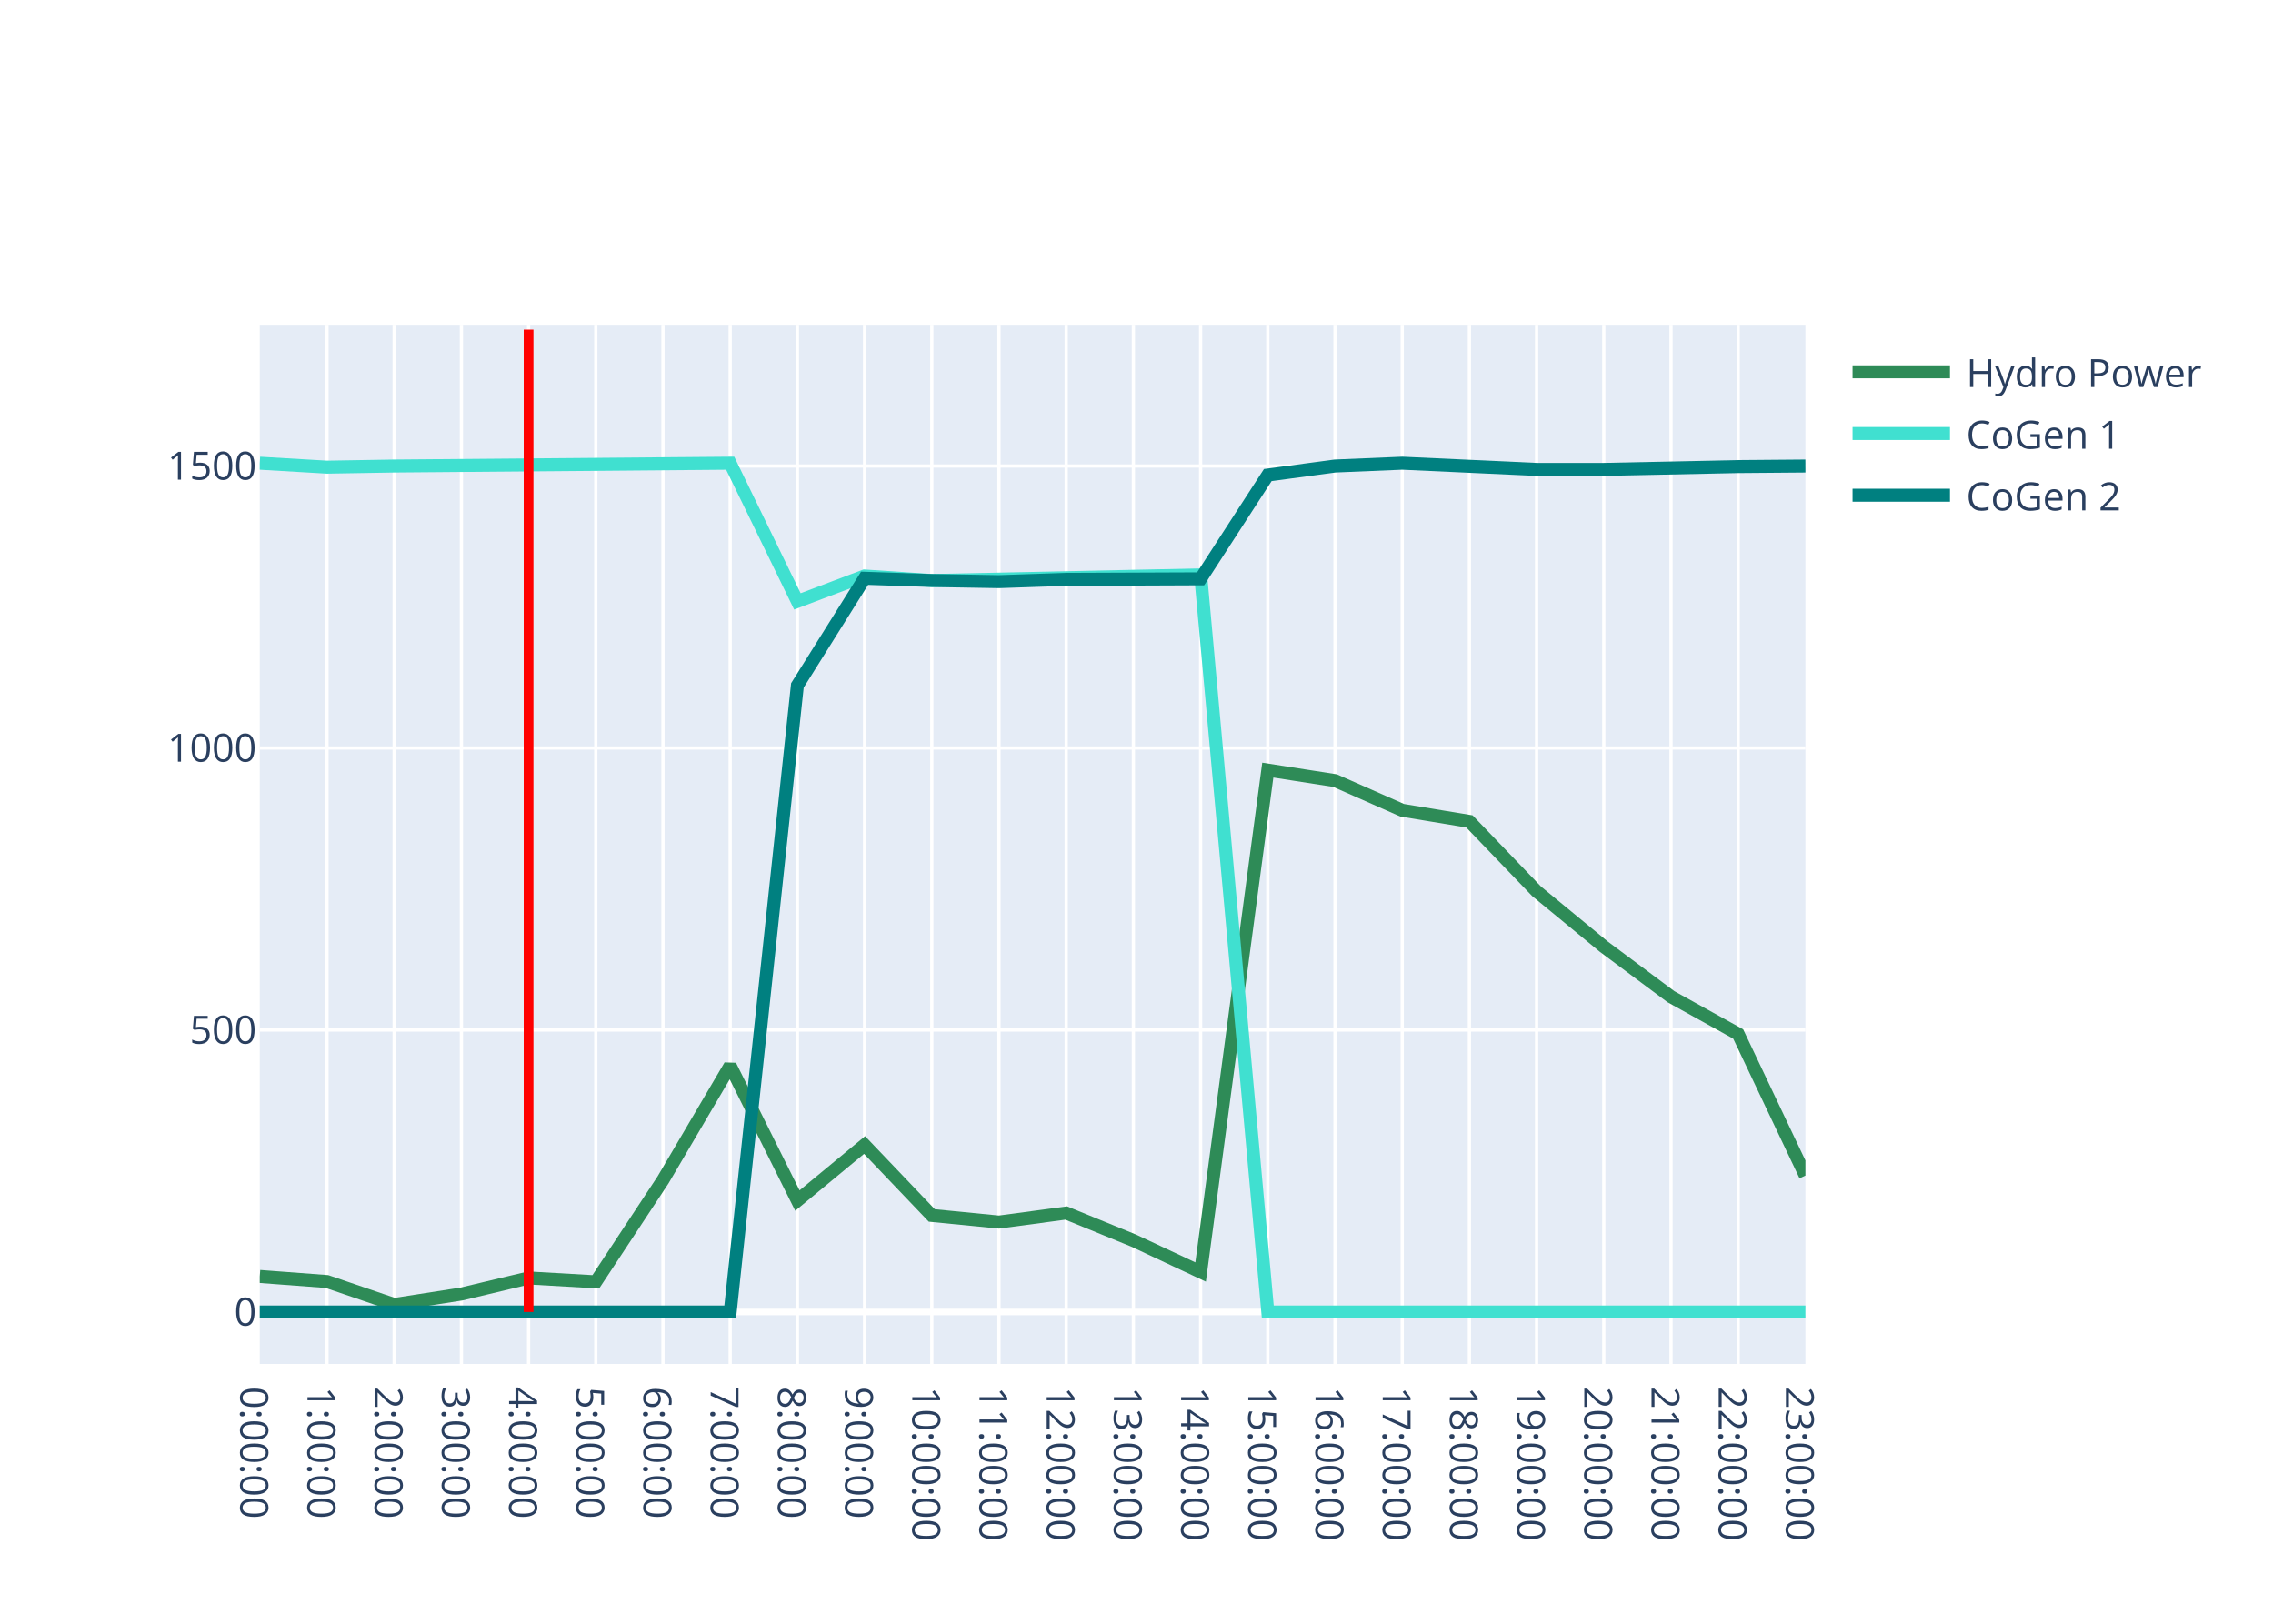
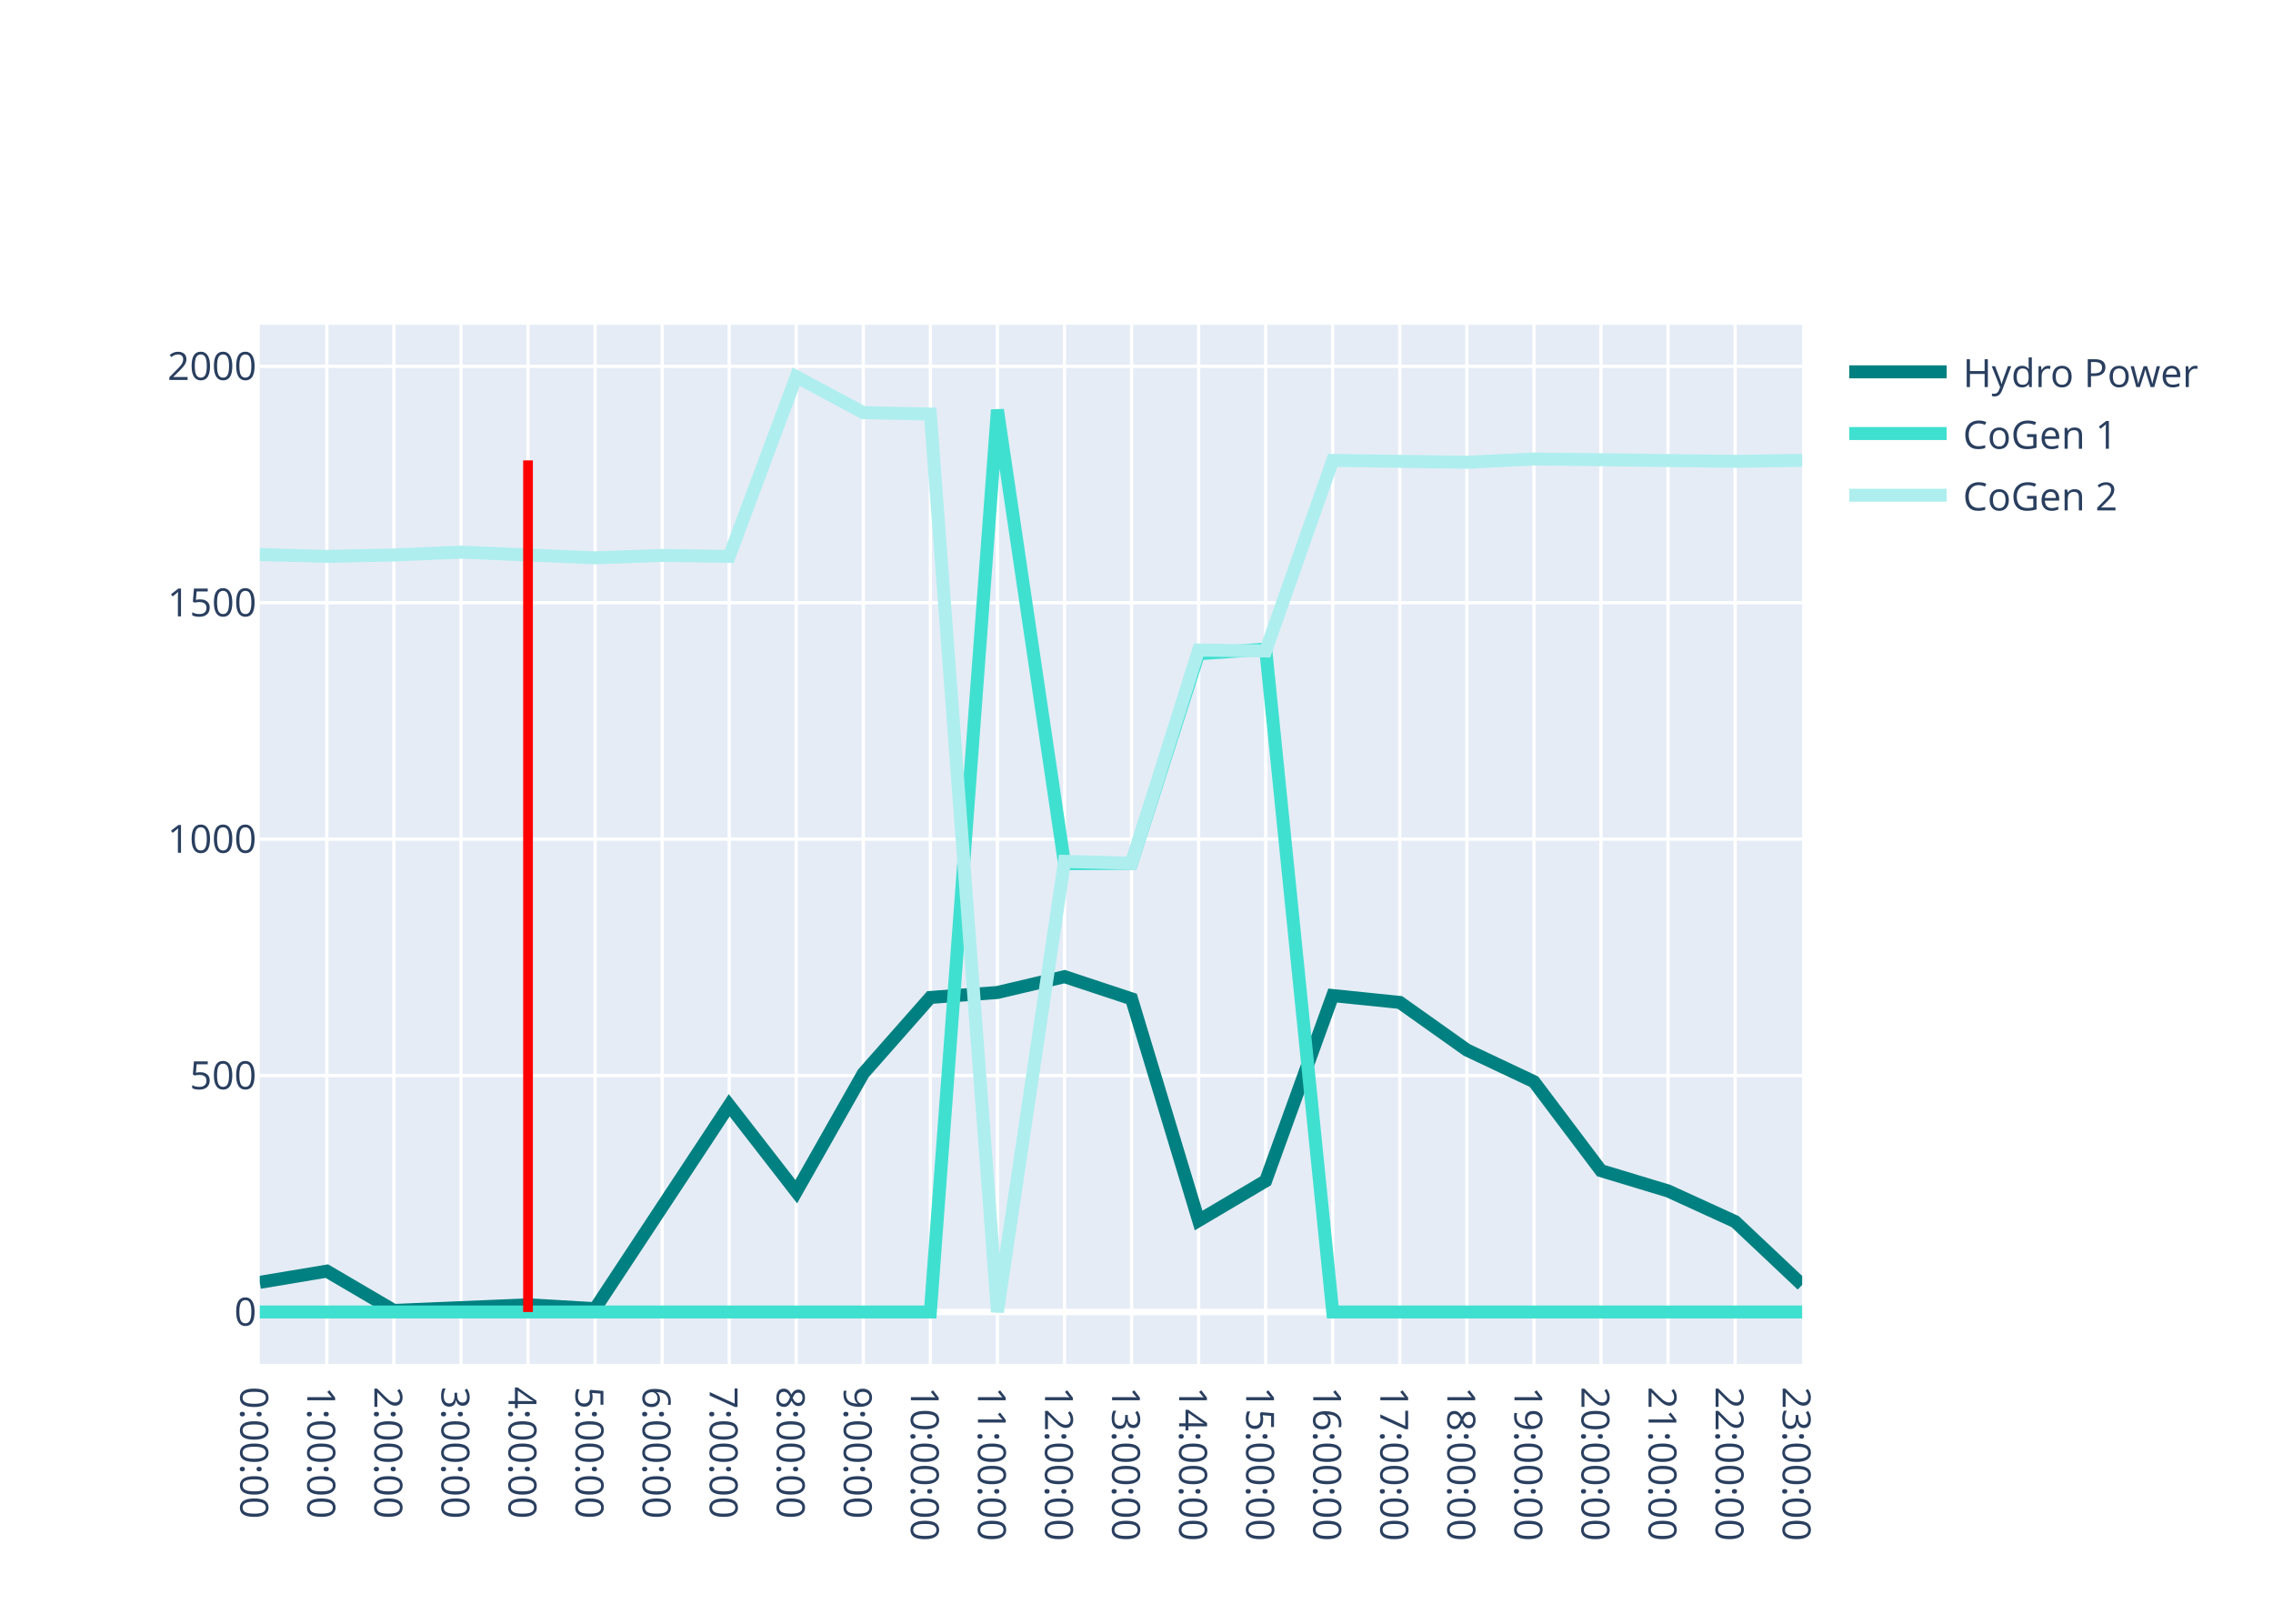
<svg xmlns="http://www.w3.org/2000/svg" class="main-svg" width="700" height="500" viewBox="0 0 700 500">
  <rect x="0" y="0" width="700" height="500" style="fill: rgb(255, 255, 255); fill-opacity: 1;" />
-   <defs id="defs-ece80f">
+   <defs id="defs-3ce0bd">
    <g class="clips">
-       <clipPath id="clipece80fxyplot" class="plotclip">
-         <rect width="476" height="320" />
-       </clipPath>
-       <clipPath class="axesclip" id="clipece80fx">
-         <rect x="80" y="0" width="476" height="500" />
-       </clipPath>
-       <clipPath class="axesclip" id="clipece80fy">
+       <clipPath id="clip3ce0bdxyplot" class="plotclip">
+         <rect width="475" height="320" />
+       </clipPath>
+       <clipPath class="axesclip" id="clip3ce0bdx">
+         <rect x="80" y="0" width="475" height="500" />
+       </clipPath>
+       <clipPath class="axesclip" id="clip3ce0bdy">
        <rect x="0" y="100" width="700" height="320" />
      </clipPath>
-       <clipPath class="axesclip" id="clipece80fxy">
-         <rect x="80" y="100" width="476" height="320" />
+       <clipPath class="axesclip" id="clip3ce0bdxy">
+         <rect x="80" y="100" width="475" height="320" />
      </clipPath>
    </g>
    <g class="gradients" />
  </defs>
  <g class="bglayer">
-     <rect class="bg" x="80" y="100" width="476" height="320" style="fill: rgb(229, 236, 246); fill-opacity: 1; stroke-width: 0;" />
+     <rect class="bg" x="80" y="100" width="475" height="320" style="fill: rgb(229, 236, 246); fill-opacity: 1; stroke-width: 0;" />
  </g>
  <g class="layer-below">
    <g class="imagelayer" />
    <g class="shapelayer" />
  </g>
  <g class="cartesianlayer">
    <g class="subplot xy">
      <g class="layer-subplot">
        <g class="shapelayer" />
        <g class="imagelayer" />
      </g>
      <g class="gridlayer">
        <g class="x">
-           <path class="xgrid crisp" transform="translate(100.7,0)" d="M0,100v320" style="stroke: rgb(255, 255, 255); stroke-opacity: 1; stroke-width: 1px;" />
-           <path class="xgrid crisp" transform="translate(121.39,0)" d="M0,100v320" style="stroke: rgb(255, 255, 255); stroke-opacity: 1; stroke-width: 1px;" />
-           <path class="xgrid crisp" transform="translate(142.09,0)" d="M0,100v320" style="stroke: rgb(255, 255, 255); stroke-opacity: 1; stroke-width: 1px;" />
-           <path class="xgrid crisp" transform="translate(162.78,0)" d="M0,100v320" style="stroke: rgb(255, 255, 255); stroke-opacity: 1; stroke-width: 1px;" />
-           <path class="xgrid crisp" transform="translate(183.48,0)" d="M0,100v320" style="stroke: rgb(255, 255, 255); stroke-opacity: 1; stroke-width: 1px;" />
-           <path class="xgrid crisp" transform="translate(204.17,0)" d="M0,100v320" style="stroke: rgb(255, 255, 255); stroke-opacity: 1; stroke-width: 1px;" />
-           <path class="xgrid crisp" transform="translate(224.87,0)" d="M0,100v320" style="stroke: rgb(255, 255, 255); stroke-opacity: 1; stroke-width: 1px;" />
-           <path class="xgrid crisp" transform="translate(245.57,0)" d="M0,100v320" style="stroke: rgb(255, 255, 255); stroke-opacity: 1; stroke-width: 1px;" />
-           <path class="xgrid crisp" transform="translate(266.26,0)" d="M0,100v320" style="stroke: rgb(255, 255, 255); stroke-opacity: 1; stroke-width: 1px;" />
-           <path class="xgrid crisp" transform="translate(286.96,0)" d="M0,100v320" style="stroke: rgb(255, 255, 255); stroke-opacity: 1; stroke-width: 1px;" />
-           <path class="xgrid crisp" transform="translate(307.65,0)" d="M0,100v320" style="stroke: rgb(255, 255, 255); stroke-opacity: 1; stroke-width: 1px;" />
-           <path class="xgrid crisp" transform="translate(328.35,0)" d="M0,100v320" style="stroke: rgb(255, 255, 255); stroke-opacity: 1; stroke-width: 1px;" />
-           <path class="xgrid crisp" transform="translate(349.04,0)" d="M0,100v320" style="stroke: rgb(255, 255, 255); stroke-opacity: 1; stroke-width: 1px;" />
-           <path class="xgrid crisp" transform="translate(369.74,0)" d="M0,100v320" style="stroke: rgb(255, 255, 255); stroke-opacity: 1; stroke-width: 1px;" />
-           <path class="xgrid crisp" transform="translate(390.43,0)" d="M0,100v320" style="stroke: rgb(255, 255, 255); stroke-opacity: 1; stroke-width: 1px;" />
-           <path class="xgrid crisp" transform="translate(411.13,0)" d="M0,100v320" style="stroke: rgb(255, 255, 255); stroke-opacity: 1; stroke-width: 1px;" />
-           <path class="xgrid crisp" transform="translate(431.83,0)" d="M0,100v320" style="stroke: rgb(255, 255, 255); stroke-opacity: 1; stroke-width: 1px;" />
-           <path class="xgrid crisp" transform="translate(452.52,0)" d="M0,100v320" style="stroke: rgb(255, 255, 255); stroke-opacity: 1; stroke-width: 1px;" />
-           <path class="xgrid crisp" transform="translate(473.22,0)" d="M0,100v320" style="stroke: rgb(255, 255, 255); stroke-opacity: 1; stroke-width: 1px;" />
-           <path class="xgrid crisp" transform="translate(493.91,0)" d="M0,100v320" style="stroke: rgb(255, 255, 255); stroke-opacity: 1; stroke-width: 1px;" />
-           <path class="xgrid crisp" transform="translate(514.61,0)" d="M0,100v320" style="stroke: rgb(255, 255, 255); stroke-opacity: 1; stroke-width: 1px;" />
-           <path class="xgrid crisp" transform="translate(535.3,0)" d="M0,100v320" style="stroke: rgb(255, 255, 255); stroke-opacity: 1; stroke-width: 1px;" />
+           <path class="xgrid crisp" transform="translate(100.65,0)" d="M0,100v320" style="stroke: rgb(255, 255, 255); stroke-opacity: 1; stroke-width: 1px;" />
+           <path class="xgrid crisp" transform="translate(121.3,0)" d="M0,100v320" style="stroke: rgb(255, 255, 255); stroke-opacity: 1; stroke-width: 1px;" />
+           <path class="xgrid crisp" transform="translate(141.96,0)" d="M0,100v320" style="stroke: rgb(255, 255, 255); stroke-opacity: 1; stroke-width: 1px;" />
+           <path class="xgrid crisp" transform="translate(162.61,0)" d="M0,100v320" style="stroke: rgb(255, 255, 255); stroke-opacity: 1; stroke-width: 1px;" />
+           <path class="xgrid crisp" transform="translate(183.26,0)" d="M0,100v320" style="stroke: rgb(255, 255, 255); stroke-opacity: 1; stroke-width: 1px;" />
+           <path class="xgrid crisp" transform="translate(203.91,0)" d="M0,100v320" style="stroke: rgb(255, 255, 255); stroke-opacity: 1; stroke-width: 1px;" />
+           <path class="xgrid crisp" transform="translate(224.57,0)" d="M0,100v320" style="stroke: rgb(255, 255, 255); stroke-opacity: 1; stroke-width: 1px;" />
+           <path class="xgrid crisp" transform="translate(245.22,0)" d="M0,100v320" style="stroke: rgb(255, 255, 255); stroke-opacity: 1; stroke-width: 1px;" />
+           <path class="xgrid crisp" transform="translate(265.87,0)" d="M0,100v320" style="stroke: rgb(255, 255, 255); stroke-opacity: 1; stroke-width: 1px;" />
+           <path class="xgrid crisp" transform="translate(286.52,0)" d="M0,100v320" style="stroke: rgb(255, 255, 255); stroke-opacity: 1; stroke-width: 1px;" />
+           <path class="xgrid crisp" transform="translate(307.17,0)" d="M0,100v320" style="stroke: rgb(255, 255, 255); stroke-opacity: 1; stroke-width: 1px;" />
+           <path class="xgrid crisp" transform="translate(327.83,0)" d="M0,100v320" style="stroke: rgb(255, 255, 255); stroke-opacity: 1; stroke-width: 1px;" />
+           <path class="xgrid crisp" transform="translate(348.48,0)" d="M0,100v320" style="stroke: rgb(255, 255, 255); stroke-opacity: 1; stroke-width: 1px;" />
+           <path class="xgrid crisp" transform="translate(369.13,0)" d="M0,100v320" style="stroke: rgb(255, 255, 255); stroke-opacity: 1; stroke-width: 1px;" />
+           <path class="xgrid crisp" transform="translate(389.78,0)" d="M0,100v320" style="stroke: rgb(255, 255, 255); stroke-opacity: 1; stroke-width: 1px;" />
+           <path class="xgrid crisp" transform="translate(410.43,0)" d="M0,100v320" style="stroke: rgb(255, 255, 255); stroke-opacity: 1; stroke-width: 1px;" />
+           <path class="xgrid crisp" transform="translate(431.09,0)" d="M0,100v320" style="stroke: rgb(255, 255, 255); stroke-opacity: 1; stroke-width: 1px;" />
+           <path class="xgrid crisp" transform="translate(451.74,0)" d="M0,100v320" style="stroke: rgb(255, 255, 255); stroke-opacity: 1; stroke-width: 1px;" />
+           <path class="xgrid crisp" transform="translate(472.39,0)" d="M0,100v320" style="stroke: rgb(255, 255, 255); stroke-opacity: 1; stroke-width: 1px;" />
+           <path class="xgrid crisp" transform="translate(493.04,0)" d="M0,100v320" style="stroke: rgb(255, 255, 255); stroke-opacity: 1; stroke-width: 1px;" />
+           <path class="xgrid crisp" transform="translate(513.7,0)" d="M0,100v320" style="stroke: rgb(255, 255, 255); stroke-opacity: 1; stroke-width: 1px;" />
+           <path class="xgrid crisp" transform="translate(534.35,0)" d="M0,100v320" style="stroke: rgb(255, 255, 255); stroke-opacity: 1; stroke-width: 1px;" />
        </g>
        <g class="y">
-           <path class="ygrid crisp" transform="translate(0,317.17)" d="M80,0h476" style="stroke: rgb(255, 255, 255); stroke-opacity: 1; stroke-width: 1px;" />
-           <path class="ygrid crisp" transform="translate(0,230.34)" d="M80,0h476" style="stroke: rgb(255, 255, 255); stroke-opacity: 1; stroke-width: 1px;" />
-           <path class="ygrid crisp" transform="translate(0,143.51)" d="M80,0h476" style="stroke: rgb(255, 255, 255); stroke-opacity: 1; stroke-width: 1px;" />
+           <path class="ygrid crisp" transform="translate(0,331.2)" d="M80,0h475" style="stroke: rgb(255, 255, 255); stroke-opacity: 1; stroke-width: 1px;" />
+           <path class="ygrid crisp" transform="translate(0,258.4)" d="M80,0h475" style="stroke: rgb(255, 255, 255); stroke-opacity: 1; stroke-width: 1px;" />
+           <path class="ygrid crisp" transform="translate(0,185.6)" d="M80,0h475" style="stroke: rgb(255, 255, 255); stroke-opacity: 1; stroke-width: 1px;" />
+           <path class="ygrid crisp" transform="translate(0,112.8)" d="M80,0h475" style="stroke: rgb(255, 255, 255); stroke-opacity: 1; stroke-width: 1px;" />
        </g>
      </g>
      <g class="zerolinelayer">
-         <path class="yzl zl crisp" transform="translate(0,404)" d="M80,0h476" style="stroke: rgb(255, 255, 255); stroke-opacity: 1; stroke-width: 2px;" />
+         <path class="yzl zl crisp" transform="translate(0,404)" d="M80,0h475" style="stroke: rgb(255, 255, 255); stroke-opacity: 1; stroke-width: 2px;" />
      </g>
      <path class="xlines-below" />
      <path class="ylines-below" />
      <g class="overlines-below" />
      <g class="xaxislayer-below" />
      <g class="yaxislayer-below" />
      <g class="overaxes-below" />
-       <g class="plot" transform="translate(80, 100)" clip-path="url('#clipece80fxyplot')">
+       <g class="plot" transform="translate(80, 100)" clip-path="url('#clip3ce0bdxyplot')">
        <g class="scatterlayer mlayer">
-           <g class="trace scatter traceb39b62" style="stroke-miterlimit: 2; opacity: 1;">
+           <g class="trace scatter tracea9aa36" style="stroke-miterlimit: 2; opacity: 1;">
            <g class="fills" />
            <g class="errorbars" />
            <g class="lines">
-               <path class="js-line" d="M0,293.06L20.7,294.62L41.39,301.7L62.09,298.47L82.78,293.52L103.48,294.71L124.17,263.35L144.87,228.15L165.57,269.69L186.26,252.58L206.96,274.27L227.65,276.31L248.35,273.52L269.04,281.98L289.74,291.69L310.43,137.14L331.13,140.37L351.83,149.51L372.52,152.93L393.22,174.47L413.91,191.5L434.61,206.92L455.3,218.39L476,261.99" style="vector-effect: non-scaling-stroke; fill: none; stroke: rgb(46, 139, 87); stroke-opacity: 1; stroke-width: 4px; opacity: 1;" />
+               <path class="js-line" d="M0,294.87L20.65,291.42L41.3,303.53L82.61,301.79L103.26,302.98L144.57,240.35L165.22,266.96L185.87,230.53L206.52,207.14L227.17,205.62L247.83,200.74L268.48,207.57L289.13,275.84L309.78,263.62L330.43,206.56L351.09,208.68L371.74,223.33L392.39,233.08L413.04,260.48L433.7,266.73L454.35,276.17L475,295.64" style="vector-effect: non-scaling-stroke; fill: none; stroke: rgb(0, 128, 128); stroke-opacity: 1; stroke-width: 4px; opacity: 1;" />
            </g>
            <g class="points" />
            <g class="text" />
          </g>
-           <g class="trace scatter traced42eea" style="stroke-miterlimit: 2; opacity: 1;">
+           <g class="trace scatter trace22ade8" style="stroke-miterlimit: 2; opacity: 1;">
            <g class="fills" />
            <g class="errorbars" />
            <g class="lines">
-               <path class="js-line" d="M0,42.64L20.7,43.86L41.39,43.51L144.87,42.64L165.57,85.19L186.26,77.37L206.96,78.76L289.74,77.03L310.43,304L476,304" style="vector-effect: non-scaling-stroke; fill: none; stroke: rgb(64, 224, 208); stroke-opacity: 1; stroke-width: 4px; opacity: 1;" />
+               <path class="js-line" d="M0,304L206.52,304L227.17,26.19L247.83,165.97L268.48,165.82L289.13,101.32L309.78,99.87L330.43,304L351.09,304L475,304" style="vector-effect: non-scaling-stroke; fill: none; stroke: rgb(64, 224, 208); stroke-opacity: 1; stroke-width: 4px; opacity: 1;" />
            </g>
            <g class="points" />
            <g class="text" />
          </g>
-           <g class="trace scatter trace60bdf7" style="stroke-miterlimit: 2; opacity: 1;">
+           <g class="trace scatter tracece4e6c" style="stroke-miterlimit: 2; opacity: 1;">
            <g class="fills" />
            <g class="errorbars" />
            <g class="lines">
-               <path class="js-line" d="M0,304L144.87,304L165.57,111.06L186.26,78.07L206.96,78.76L227.65,79.11L248.35,78.41L289.74,78.24L310.43,46.29L331.13,43.51L351.83,42.64L393.22,44.55L413.91,44.55L455.3,43.68L476,43.51" style="vector-effect: non-scaling-stroke; fill: none; stroke: rgb(0, 128, 128); stroke-opacity: 1; stroke-width: 4px; opacity: 1;" />
+               <path class="js-line" d="M0,70.75L20.65,71.33L41.3,70.89L61.96,70.02L82.61,70.89L103.26,71.77L123.91,71.04L144.57,71.33L165.22,16L185.87,27.07L206.52,27.5L227.17,304L247.83,165.24L268.48,165.82L289.13,100.16L309.78,100.45L330.43,41.77L371.74,42.35L392.39,41.33L454.35,42.06L475,41.77" style="vector-effect: non-scaling-stroke; fill: none; stroke: rgb(175, 238, 238); stroke-opacity: 1; stroke-width: 4px; opacity: 1;" />
            </g>
            <g class="points" />
            <g class="text" />
          </g>
        </g>
      </g>
      <g class="overplot" />
      <path class="xlines-above crisp" d="M0,0" style="fill: none;" />
      <path class="ylines-above crisp" d="M0,0" style="fill: none;" />
      <g class="overlines-above" />
      <g class="xaxislayer-above">
        <g class="xtick">
          <text text-anchor="start" x="0" y="433" transform="translate(80,0) rotate(90,0,427)" style="font-family: 'Open Sans', verdana, arial, sans-serif; font-size: 12px; fill: rgb(42, 63, 95); fill-opacity: 1; white-space: pre;">0:00:00</text>
        </g>
        <g class="xtick">
-           <text text-anchor="start" x="0" y="433" transform="translate(100.7,0) rotate(90,0,427)" style="font-family: 'Open Sans', verdana, arial, sans-serif; font-size: 12px; fill: rgb(42, 63, 95); fill-opacity: 1; white-space: pre;">1:00:00</text>
-         </g>
-         <g class="xtick">
-           <text text-anchor="start" x="0" y="433" transform="translate(121.39,0) rotate(90,0,427)" style="font-family: 'Open Sans', verdana, arial, sans-serif; font-size: 12px; fill: rgb(42, 63, 95); fill-opacity: 1; white-space: pre;">2:00:00</text>
-         </g>
-         <g class="xtick">
-           <text text-anchor="start" x="0" y="433" transform="translate(142.09,0) rotate(90,0,427)" style="font-family: 'Open Sans', verdana, arial, sans-serif; font-size: 12px; fill: rgb(42, 63, 95); fill-opacity: 1; white-space: pre;">3:00:00</text>
-         </g>
-         <g class="xtick">
-           <text text-anchor="start" x="0" y="433" transform="translate(162.78,0) rotate(90,0,427)" style="font-family: 'Open Sans', verdana, arial, sans-serif; font-size: 12px; fill: rgb(42, 63, 95); fill-opacity: 1; white-space: pre;">4:00:00</text>
-         </g>
-         <g class="xtick">
-           <text text-anchor="start" x="0" y="433" transform="translate(183.48,0) rotate(90,0,427)" style="font-family: 'Open Sans', verdana, arial, sans-serif; font-size: 12px; fill: rgb(42, 63, 95); fill-opacity: 1; white-space: pre;">5:00:00</text>
-         </g>
-         <g class="xtick">
-           <text text-anchor="start" x="0" y="433" transform="translate(204.17,0) rotate(90,0,427)" style="font-family: 'Open Sans', verdana, arial, sans-serif; font-size: 12px; fill: rgb(42, 63, 95); fill-opacity: 1; white-space: pre;">6:00:00</text>
-         </g>
-         <g class="xtick">
-           <text text-anchor="start" x="0" y="433" transform="translate(224.87,0) rotate(90,0,427)" style="font-family: 'Open Sans', verdana, arial, sans-serif; font-size: 12px; fill: rgb(42, 63, 95); fill-opacity: 1; white-space: pre;">7:00:00</text>
-         </g>
-         <g class="xtick">
-           <text text-anchor="start" x="0" y="433" transform="translate(245.57,0) rotate(90,0,427)" style="font-family: 'Open Sans', verdana, arial, sans-serif; font-size: 12px; fill: rgb(42, 63, 95); fill-opacity: 1; white-space: pre;">8:00:00</text>
-         </g>
-         <g class="xtick">
-           <text text-anchor="start" x="0" y="433" transform="translate(266.26,0) rotate(90,0,427)" style="font-family: 'Open Sans', verdana, arial, sans-serif; font-size: 12px; fill: rgb(42, 63, 95); fill-opacity: 1; white-space: pre;">9:00:00</text>
-         </g>
-         <g class="xtick">
-           <text text-anchor="start" x="0" y="433" transform="translate(286.96,0) rotate(90,0,427)" style="font-family: 'Open Sans', verdana, arial, sans-serif; font-size: 12px; fill: rgb(42, 63, 95); fill-opacity: 1; white-space: pre;">10:00:00</text>
-         </g>
-         <g class="xtick">
-           <text text-anchor="start" x="0" y="433" transform="translate(307.65,0) rotate(90,0,427)" style="font-family: 'Open Sans', verdana, arial, sans-serif; font-size: 12px; fill: rgb(42, 63, 95); fill-opacity: 1; white-space: pre;">11:00:00</text>
-         </g>
-         <g class="xtick">
-           <text text-anchor="start" x="0" y="433" transform="translate(328.35,0) rotate(90,0,427)" style="font-family: 'Open Sans', verdana, arial, sans-serif; font-size: 12px; fill: rgb(42, 63, 95); fill-opacity: 1; white-space: pre;">12:00:00</text>
-         </g>
-         <g class="xtick">
-           <text text-anchor="start" x="0" y="433" transform="translate(349.04,0) rotate(90,0,427)" style="font-family: 'Open Sans', verdana, arial, sans-serif; font-size: 12px; fill: rgb(42, 63, 95); fill-opacity: 1; white-space: pre;">13:00:00</text>
-         </g>
-         <g class="xtick">
-           <text text-anchor="start" x="0" y="433" transform="translate(369.74,0) rotate(90,0,427)" style="font-family: 'Open Sans', verdana, arial, sans-serif; font-size: 12px; fill: rgb(42, 63, 95); fill-opacity: 1; white-space: pre;">14:00:00</text>
-         </g>
-         <g class="xtick">
-           <text text-anchor="start" x="0" y="433" transform="translate(390.43,0) rotate(90,0,427)" style="font-family: 'Open Sans', verdana, arial, sans-serif; font-size: 12px; fill: rgb(42, 63, 95); fill-opacity: 1; white-space: pre;">15:00:00</text>
-         </g>
-         <g class="xtick">
-           <text text-anchor="start" x="0" y="433" transform="translate(411.13,0) rotate(90,0,427)" style="font-family: 'Open Sans', verdana, arial, sans-serif; font-size: 12px; fill: rgb(42, 63, 95); fill-opacity: 1; white-space: pre;">16:00:00</text>
-         </g>
-         <g class="xtick">
-           <text text-anchor="start" x="0" y="433" transform="translate(431.83,0) rotate(90,0,427)" style="font-family: 'Open Sans', verdana, arial, sans-serif; font-size: 12px; fill: rgb(42, 63, 95); fill-opacity: 1; white-space: pre;">17:00:00</text>
-         </g>
-         <g class="xtick">
-           <text text-anchor="start" x="0" y="433" transform="translate(452.52,0) rotate(90,0,427)" style="font-family: 'Open Sans', verdana, arial, sans-serif; font-size: 12px; fill: rgb(42, 63, 95); fill-opacity: 1; white-space: pre;">18:00:00</text>
-         </g>
-         <g class="xtick">
-           <text text-anchor="start" x="0" y="433" transform="translate(473.22,0) rotate(90,0,427)" style="font-family: 'Open Sans', verdana, arial, sans-serif; font-size: 12px; fill: rgb(42, 63, 95); fill-opacity: 1; white-space: pre;">19:00:00</text>
-         </g>
-         <g class="xtick">
-           <text text-anchor="start" x="0" y="433" transform="translate(493.91,0) rotate(90,0,427)" style="font-family: 'Open Sans', verdana, arial, sans-serif; font-size: 12px; fill: rgb(42, 63, 95); fill-opacity: 1; white-space: pre;">20:00:00</text>
-         </g>
-         <g class="xtick">
-           <text text-anchor="start" x="0" y="433" transform="translate(514.61,0) rotate(90,0,427)" style="font-family: 'Open Sans', verdana, arial, sans-serif; font-size: 12px; fill: rgb(42, 63, 95); fill-opacity: 1; white-space: pre;">21:00:00</text>
-         </g>
-         <g class="xtick">
-           <text text-anchor="start" x="0" y="433" transform="translate(535.3,0) rotate(90,0,427)" style="font-family: 'Open Sans', verdana, arial, sans-serif; font-size: 12px; fill: rgb(42, 63, 95); fill-opacity: 1; white-space: pre;">22:00:00</text>
-         </g>
-         <g class="xtick">
-           <text text-anchor="start" x="0" y="433" transform="translate(556,0) rotate(90,0,427)" style="font-family: 'Open Sans', verdana, arial, sans-serif; font-size: 12px; fill: rgb(42, 63, 95); fill-opacity: 1; white-space: pre;">23:00:00</text>
+           <text text-anchor="start" x="0" y="433" transform="translate(100.65,0) rotate(90,0,427)" style="font-family: 'Open Sans', verdana, arial, sans-serif; font-size: 12px; fill: rgb(42, 63, 95); fill-opacity: 1; white-space: pre;">1:00:00</text>
+         </g>
+         <g class="xtick">
+           <text text-anchor="start" x="0" y="433" transform="translate(121.3,0) rotate(90,0,427)" style="font-family: 'Open Sans', verdana, arial, sans-serif; font-size: 12px; fill: rgb(42, 63, 95); fill-opacity: 1; white-space: pre;">2:00:00</text>
+         </g>
+         <g class="xtick">
+           <text text-anchor="start" x="0" y="433" transform="translate(141.96,0) rotate(90,0,427)" style="font-family: 'Open Sans', verdana, arial, sans-serif; font-size: 12px; fill: rgb(42, 63, 95); fill-opacity: 1; white-space: pre;">3:00:00</text>
+         </g>
+         <g class="xtick">
+           <text text-anchor="start" x="0" y="433" transform="translate(162.61,0) rotate(90,0,427)" style="font-family: 'Open Sans', verdana, arial, sans-serif; font-size: 12px; fill: rgb(42, 63, 95); fill-opacity: 1; white-space: pre;">4:00:00</text>
+         </g>
+         <g class="xtick">
+           <text text-anchor="start" x="0" y="433" transform="translate(183.26,0) rotate(90,0,427)" style="font-family: 'Open Sans', verdana, arial, sans-serif; font-size: 12px; fill: rgb(42, 63, 95); fill-opacity: 1; white-space: pre;">5:00:00</text>
+         </g>
+         <g class="xtick">
+           <text text-anchor="start" x="0" y="433" transform="translate(203.91,0) rotate(90,0,427)" style="font-family: 'Open Sans', verdana, arial, sans-serif; font-size: 12px; fill: rgb(42, 63, 95); fill-opacity: 1; white-space: pre;">6:00:00</text>
+         </g>
+         <g class="xtick">
+           <text text-anchor="start" x="0" y="433" transform="translate(224.57,0) rotate(90,0,427)" style="font-family: 'Open Sans', verdana, arial, sans-serif; font-size: 12px; fill: rgb(42, 63, 95); fill-opacity: 1; white-space: pre;">7:00:00</text>
+         </g>
+         <g class="xtick">
+           <text text-anchor="start" x="0" y="433" transform="translate(245.22,0) rotate(90,0,427)" style="font-family: 'Open Sans', verdana, arial, sans-serif; font-size: 12px; fill: rgb(42, 63, 95); fill-opacity: 1; white-space: pre;">8:00:00</text>
+         </g>
+         <g class="xtick">
+           <text text-anchor="start" x="0" y="433" transform="translate(265.87,0) rotate(90,0,427)" style="font-family: 'Open Sans', verdana, arial, sans-serif; font-size: 12px; fill: rgb(42, 63, 95); fill-opacity: 1; white-space: pre;">9:00:00</text>
+         </g>
+         <g class="xtick">
+           <text text-anchor="start" x="0" y="433" transform="translate(286.52,0) rotate(90,0,427)" style="font-family: 'Open Sans', verdana, arial, sans-serif; font-size: 12px; fill: rgb(42, 63, 95); fill-opacity: 1; white-space: pre;">10:00:00</text>
+         </g>
+         <g class="xtick">
+           <text text-anchor="start" x="0" y="433" transform="translate(307.17,0) rotate(90,0,427)" style="font-family: 'Open Sans', verdana, arial, sans-serif; font-size: 12px; fill: rgb(42, 63, 95); fill-opacity: 1; white-space: pre;">11:00:00</text>
+         </g>
+         <g class="xtick">
+           <text text-anchor="start" x="0" y="433" transform="translate(327.83,0) rotate(90,0,427)" style="font-family: 'Open Sans', verdana, arial, sans-serif; font-size: 12px; fill: rgb(42, 63, 95); fill-opacity: 1; white-space: pre;">12:00:00</text>
+         </g>
+         <g class="xtick">
+           <text text-anchor="start" x="0" y="433" transform="translate(348.48,0) rotate(90,0,427)" style="font-family: 'Open Sans', verdana, arial, sans-serif; font-size: 12px; fill: rgb(42, 63, 95); fill-opacity: 1; white-space: pre;">13:00:00</text>
+         </g>
+         <g class="xtick">
+           <text text-anchor="start" x="0" y="433" transform="translate(369.13,0) rotate(90,0,427)" style="font-family: 'Open Sans', verdana, arial, sans-serif; font-size: 12px; fill: rgb(42, 63, 95); fill-opacity: 1; white-space: pre;">14:00:00</text>
+         </g>
+         <g class="xtick">
+           <text text-anchor="start" x="0" y="433" transform="translate(389.78,0) rotate(90,0,427)" style="font-family: 'Open Sans', verdana, arial, sans-serif; font-size: 12px; fill: rgb(42, 63, 95); fill-opacity: 1; white-space: pre;">15:00:00</text>
+         </g>
+         <g class="xtick">
+           <text text-anchor="start" x="0" y="433" transform="translate(410.43,0) rotate(90,0,427)" style="font-family: 'Open Sans', verdana, arial, sans-serif; font-size: 12px; fill: rgb(42, 63, 95); fill-opacity: 1; white-space: pre;">16:00:00</text>
+         </g>
+         <g class="xtick">
+           <text text-anchor="start" x="0" y="433" transform="translate(431.09,0) rotate(90,0,427)" style="font-family: 'Open Sans', verdana, arial, sans-serif; font-size: 12px; fill: rgb(42, 63, 95); fill-opacity: 1; white-space: pre;">17:00:00</text>
+         </g>
+         <g class="xtick">
+           <text text-anchor="start" x="0" y="433" transform="translate(451.74,0) rotate(90,0,427)" style="font-family: 'Open Sans', verdana, arial, sans-serif; font-size: 12px; fill: rgb(42, 63, 95); fill-opacity: 1; white-space: pre;">18:00:00</text>
+         </g>
+         <g class="xtick">
+           <text text-anchor="start" x="0" y="433" transform="translate(472.39,0) rotate(90,0,427)" style="font-family: 'Open Sans', verdana, arial, sans-serif; font-size: 12px; fill: rgb(42, 63, 95); fill-opacity: 1; white-space: pre;">19:00:00</text>
+         </g>
+         <g class="xtick">
+           <text text-anchor="start" x="0" y="433" transform="translate(493.04,0) rotate(90,0,427)" style="font-family: 'Open Sans', verdana, arial, sans-serif; font-size: 12px; fill: rgb(42, 63, 95); fill-opacity: 1; white-space: pre;">20:00:00</text>
+         </g>
+         <g class="xtick">
+           <text text-anchor="start" x="0" y="433" transform="translate(513.7,0) rotate(90,0,427)" style="font-family: 'Open Sans', verdana, arial, sans-serif; font-size: 12px; fill: rgb(42, 63, 95); fill-opacity: 1; white-space: pre;">21:00:00</text>
+         </g>
+         <g class="xtick">
+           <text text-anchor="start" x="0" y="433" transform="translate(534.35,0) rotate(90,0,427)" style="font-family: 'Open Sans', verdana, arial, sans-serif; font-size: 12px; fill: rgb(42, 63, 95); fill-opacity: 1; white-space: pre;">22:00:00</text>
+         </g>
+         <g class="xtick">
+           <text text-anchor="start" x="0" y="433" transform="translate(555,0) rotate(90,0,427)" style="font-family: 'Open Sans', verdana, arial, sans-serif; font-size: 12px; fill: rgb(42, 63, 95); fill-opacity: 1; white-space: pre;">23:00:00</text>
        </g>
      </g>
      <g class="yaxislayer-above">
        <g class="ytick">
          <text text-anchor="end" x="79" y="4.2" transform="translate(0,404)" style="font-family: 'Open Sans', verdana, arial, sans-serif; font-size: 12px; fill: rgb(42, 63, 95); fill-opacity: 1; white-space: pre;">0</text>
        </g>
        <g class="ytick">
-           <text text-anchor="end" x="79" y="4.2" transform="translate(0,317.17)" style="font-family: 'Open Sans', verdana, arial, sans-serif; font-size: 12px; fill: rgb(42, 63, 95); fill-opacity: 1; white-space: pre;">500</text>
-         </g>
-         <g class="ytick">
-           <text text-anchor="end" x="79" y="4.2" transform="translate(0,230.34)" style="font-family: 'Open Sans', verdana, arial, sans-serif; font-size: 12px; fill: rgb(42, 63, 95); fill-opacity: 1; white-space: pre;">1000</text>
-         </g>
-         <g class="ytick">
-           <text text-anchor="end" x="79" y="4.2" transform="translate(0,143.51)" style="font-family: 'Open Sans', verdana, arial, sans-serif; font-size: 12px; fill: rgb(42, 63, 95); fill-opacity: 1; white-space: pre;">1500</text>
+           <text text-anchor="end" x="79" y="4.2" transform="translate(0,331.2)" style="font-family: 'Open Sans', verdana, arial, sans-serif; font-size: 12px; fill: rgb(42, 63, 95); fill-opacity: 1; white-space: pre;">500</text>
+         </g>
+         <g class="ytick">
+           <text text-anchor="end" x="79" y="4.2" transform="translate(0,258.4)" style="font-family: 'Open Sans', verdana, arial, sans-serif; font-size: 12px; fill: rgb(42, 63, 95); fill-opacity: 1; white-space: pre;">1000</text>
+         </g>
+         <g class="ytick">
+           <text text-anchor="end" x="79" y="4.2" transform="translate(0,185.6)" style="font-family: 'Open Sans', verdana, arial, sans-serif; font-size: 12px; fill: rgb(42, 63, 95); fill-opacity: 1; white-space: pre;">1500</text>
+         </g>
+         <g class="ytick">
+           <text text-anchor="end" x="79" y="4.2" transform="translate(0,112.8)" style="font-family: 'Open Sans', verdana, arial, sans-serif; font-size: 12px; fill: rgb(42, 63, 95); fill-opacity: 1; white-space: pre;">2000</text>
        </g>
      </g>
      <g class="overaxes-above" />
    </g>
  </g>
  <g class="polarlayer" />
  <g class="ternarylayer" />
  <g class="geolayer" />
  <g class="funnelarealayer" />
  <g class="pielayer" />
  <g class="treemaplayer" />
  <g class="sunburstlayer" />
  <g class="glimages" />
-   <defs id="topdefs-ece80f">
+   <defs id="topdefs-3ce0bd">
    <g class="clips" />
-     <clipPath id="legendece80f">
-       <rect width="122" height="67" x="0" y="0" />
+     <clipPath id="legend3ce0bd">
+       <rect width="123" height="67" x="0" y="0" />
    </clipPath>
  </defs>
  <g class="layer-above">
    <g class="imagelayer" />
    <g class="shapelayer">
-       <path data-index="0" fill-rule="evenodd" d="M162.78,404L162.78,101.5" clip-path="url('#clipece80fxy')" style="opacity: 1; stroke: rgb(255, 0, 0); stroke-opacity: 1; fill: rgb(0, 0, 0); fill-opacity: 0; stroke-width: 3px;" />
+       <path data-index="0" fill-rule="evenodd" d="M162.61,404L162.61,141.77" clip-path="url('#clip3ce0bdxy')" style="opacity: 1; stroke: rgb(255, 0, 0); stroke-opacity: 1; fill: rgb(0, 0, 0); fill-opacity: 0; stroke-width: 3px;" />
    </g>
  </g>
  <g class="infolayer">
-     <g class="legend" pointer-events="all" transform="translate(565.52, 100)">
-       <rect class="bg" shape-rendering="crispEdges" width="122" height="67" x="0" y="0" style="stroke: rgb(68, 68, 68); stroke-opacity: 1; fill: rgb(255, 255, 255); fill-opacity: 1; stroke-width: 0px;" />
-       <g class="scrollbox" transform="translate(0, 0)" clip-path="url('#legendece80f')">
+     <g class="legend" pointer-events="all" transform="translate(564.5, 100)">
+       <rect class="bg" shape-rendering="crispEdges" width="123" height="67" x="0" y="0" style="stroke: rgb(68, 68, 68); stroke-opacity: 1; fill: rgb(255, 255, 255); fill-opacity: 1; stroke-width: 0px;" />
+       <g class="scrollbox" transform="translate(0, 0)" clip-path="url('#legend3ce0bd')">
        <g class="groups">
          <g class="traces" transform="translate(0, 14.5)" style="opacity: 1;">
            <text class="legendtext user-select-none" text-anchor="start" x="40" y="4.68" style="font-family: 'Open Sans', verdana, arial, sans-serif; font-size: 12px; fill: rgb(42, 63, 95); fill-opacity: 1; white-space: pre;">Hydro Power</text>
            <g class="layers" style="opacity: 1;">
              <g class="legendfill" />
              <g class="legendlines">
-                 <path class="js-line" d="M5,0h30" style="fill: none; stroke: rgb(46, 139, 87); stroke-opacity: 1; stroke-width: 4px;" />
+                 <path class="js-line" d="M5,0h30" style="fill: none; stroke: rgb(0, 128, 128); stroke-opacity: 1; stroke-width: 4px;" />
              </g>
              <g class="legendsymbols">
                <g class="legendpoints" />
              </g>
            </g>
-             <rect class="legendtoggle" pointer-events="all" x="0" y="-9.5" width="116.688" height="19" style="cursor: pointer; fill: rgb(0, 0, 0); fill-opacity: 0;" />
+             <rect class="legendtoggle" pointer-events="all" x="0" y="-9.5" width="117.344" height="19" style="cursor: pointer; fill: rgb(0, 0, 0); fill-opacity: 0;" />
          </g>
          <g class="traces" transform="translate(0, 33.5)" style="opacity: 1;">
            <text class="legendtext user-select-none" text-anchor="start" x="40" y="4.68" style="font-family: 'Open Sans', verdana, arial, sans-serif; font-size: 12px; fill: rgb(42, 63, 95); fill-opacity: 1; white-space: pre;">CoGen 1</text>
            <g class="layers" style="opacity: 1;">
              <g class="legendfill" />
              <g class="legendlines">
                <path class="js-line" d="M5,0h30" style="fill: none; stroke: rgb(64, 224, 208); stroke-opacity: 1; stroke-width: 4px;" />
              </g>
              <g class="legendsymbols">
                <g class="legendpoints" />
              </g>
            </g>
-             <rect class="legendtoggle" pointer-events="all" x="0" y="-9.5" width="116.688" height="19" style="cursor: pointer; fill: rgb(0, 0, 0); fill-opacity: 0;" />
+             <rect class="legendtoggle" pointer-events="all" x="0" y="-9.5" width="117.344" height="19" style="cursor: pointer; fill: rgb(0, 0, 0); fill-opacity: 0;" />
          </g>
          <g class="traces" transform="translate(0, 52.5)" style="opacity: 1;">
            <text class="legendtext user-select-none" text-anchor="start" x="40" y="4.68" style="font-family: 'Open Sans', verdana, arial, sans-serif; font-size: 12px; fill: rgb(42, 63, 95); fill-opacity: 1; white-space: pre;">CoGen 2</text>
            <g class="layers" style="opacity: 1;">
              <g class="legendfill" />
              <g class="legendlines">
-                 <path class="js-line" d="M5,0h30" style="fill: none; stroke: rgb(0, 128, 128); stroke-opacity: 1; stroke-width: 4px;" />
+                 <path class="js-line" d="M5,0h30" style="fill: none; stroke: rgb(175, 238, 238); stroke-opacity: 1; stroke-width: 4px;" />
              </g>
              <g class="legendsymbols">
                <g class="legendpoints" />
              </g>
            </g>
-             <rect class="legendtoggle" pointer-events="all" x="0" y="-9.5" width="116.688" height="19" style="cursor: pointer; fill: rgb(0, 0, 0); fill-opacity: 0;" />
+             <rect class="legendtoggle" pointer-events="all" x="0" y="-9.5" width="117.344" height="19" style="cursor: pointer; fill: rgb(0, 0, 0); fill-opacity: 0;" />
          </g>
        </g>
      </g>
      <rect class="scrollbar" rx="20" ry="3" width="0" height="0" x="0" y="0" style="fill: rgb(128, 139, 164); fill-opacity: 1;" />
    </g>
    <g class="g-gtitle" />
    <g class="g-xtitle" />
    <g class="g-ytitle" />
  </g>
</svg>
